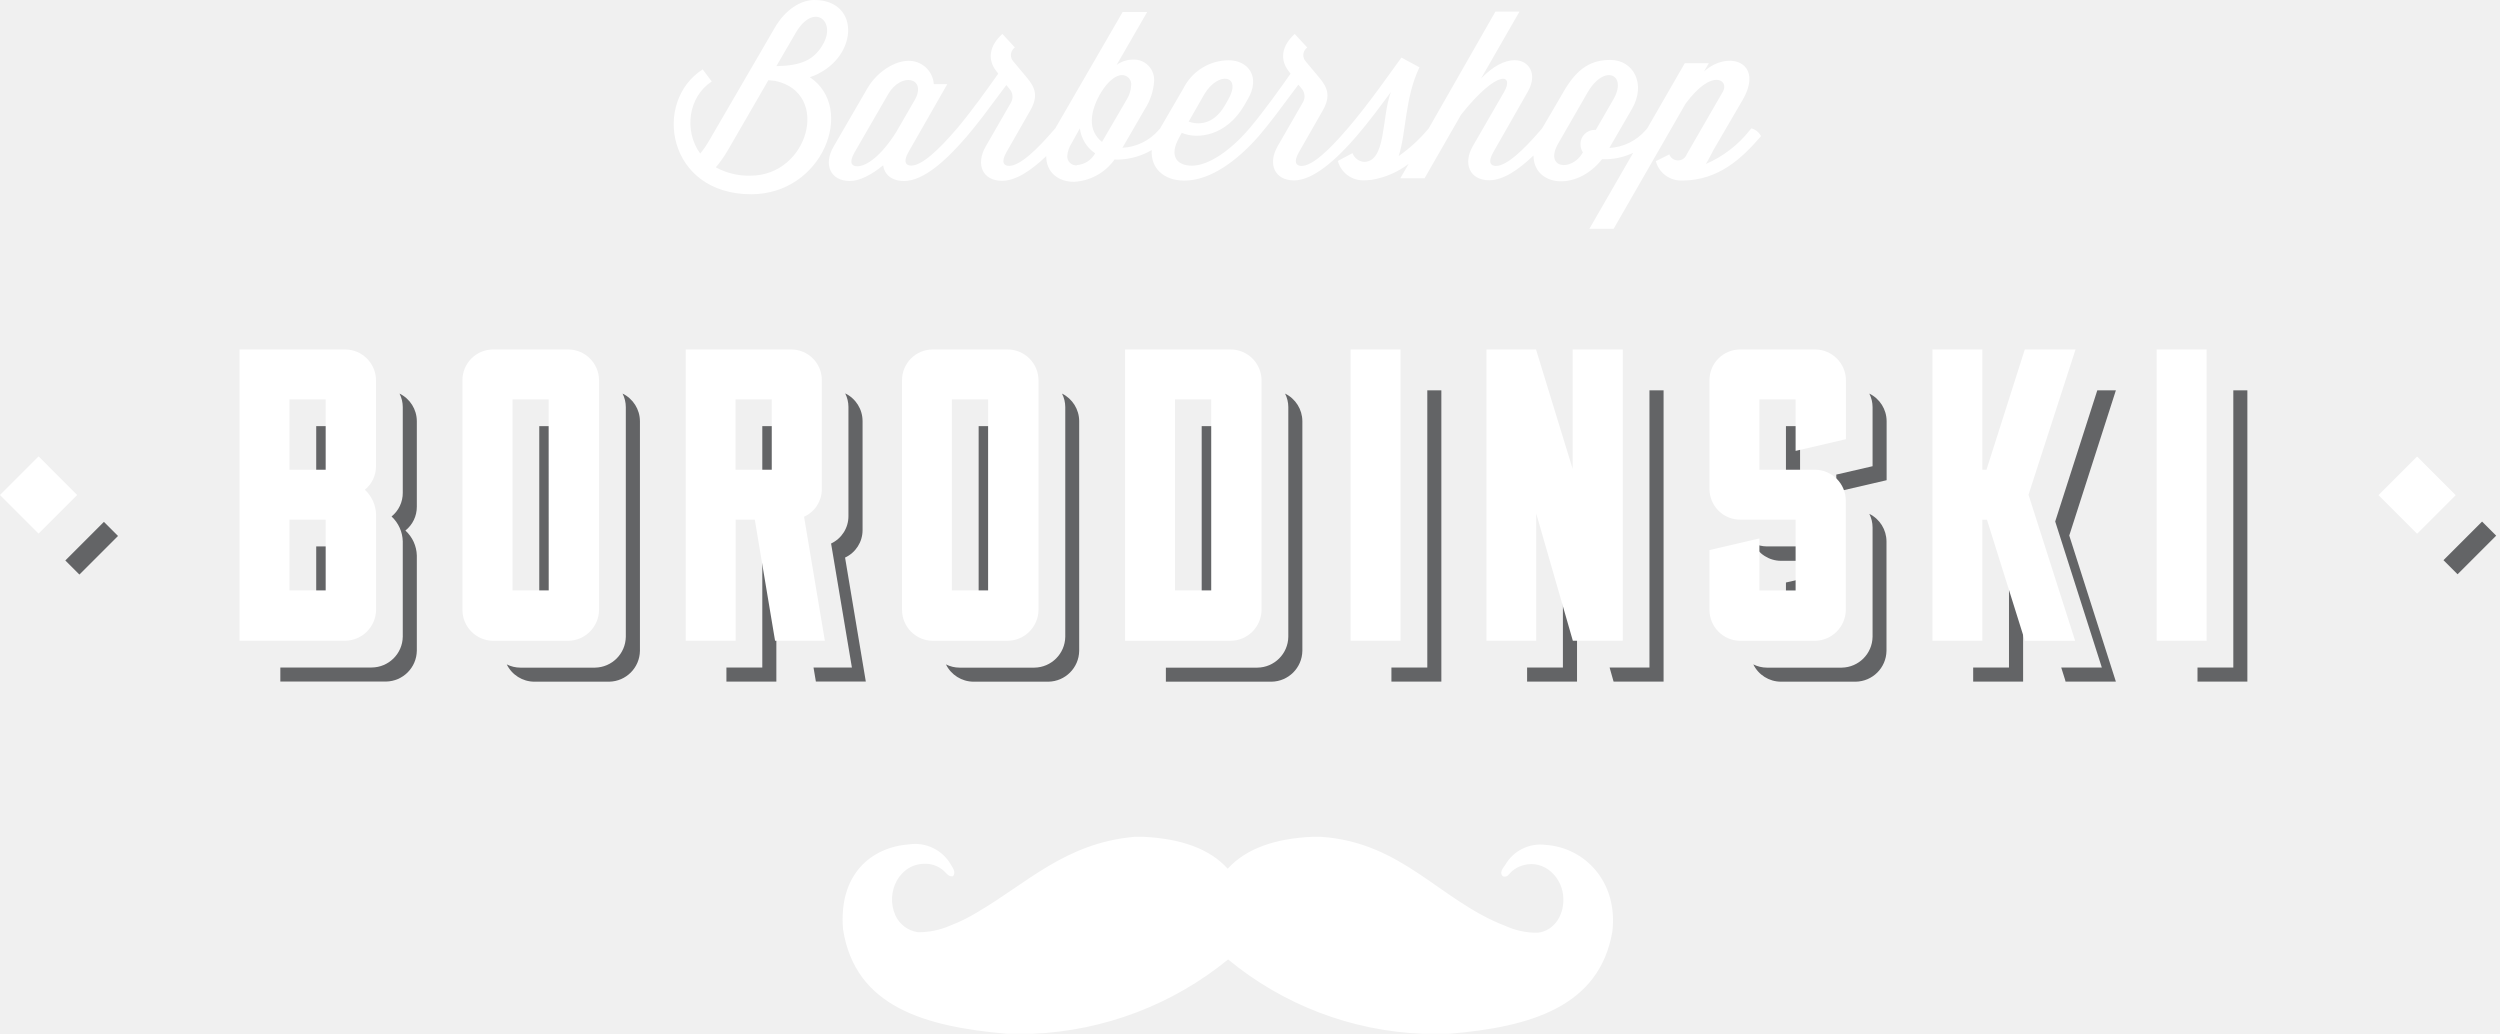
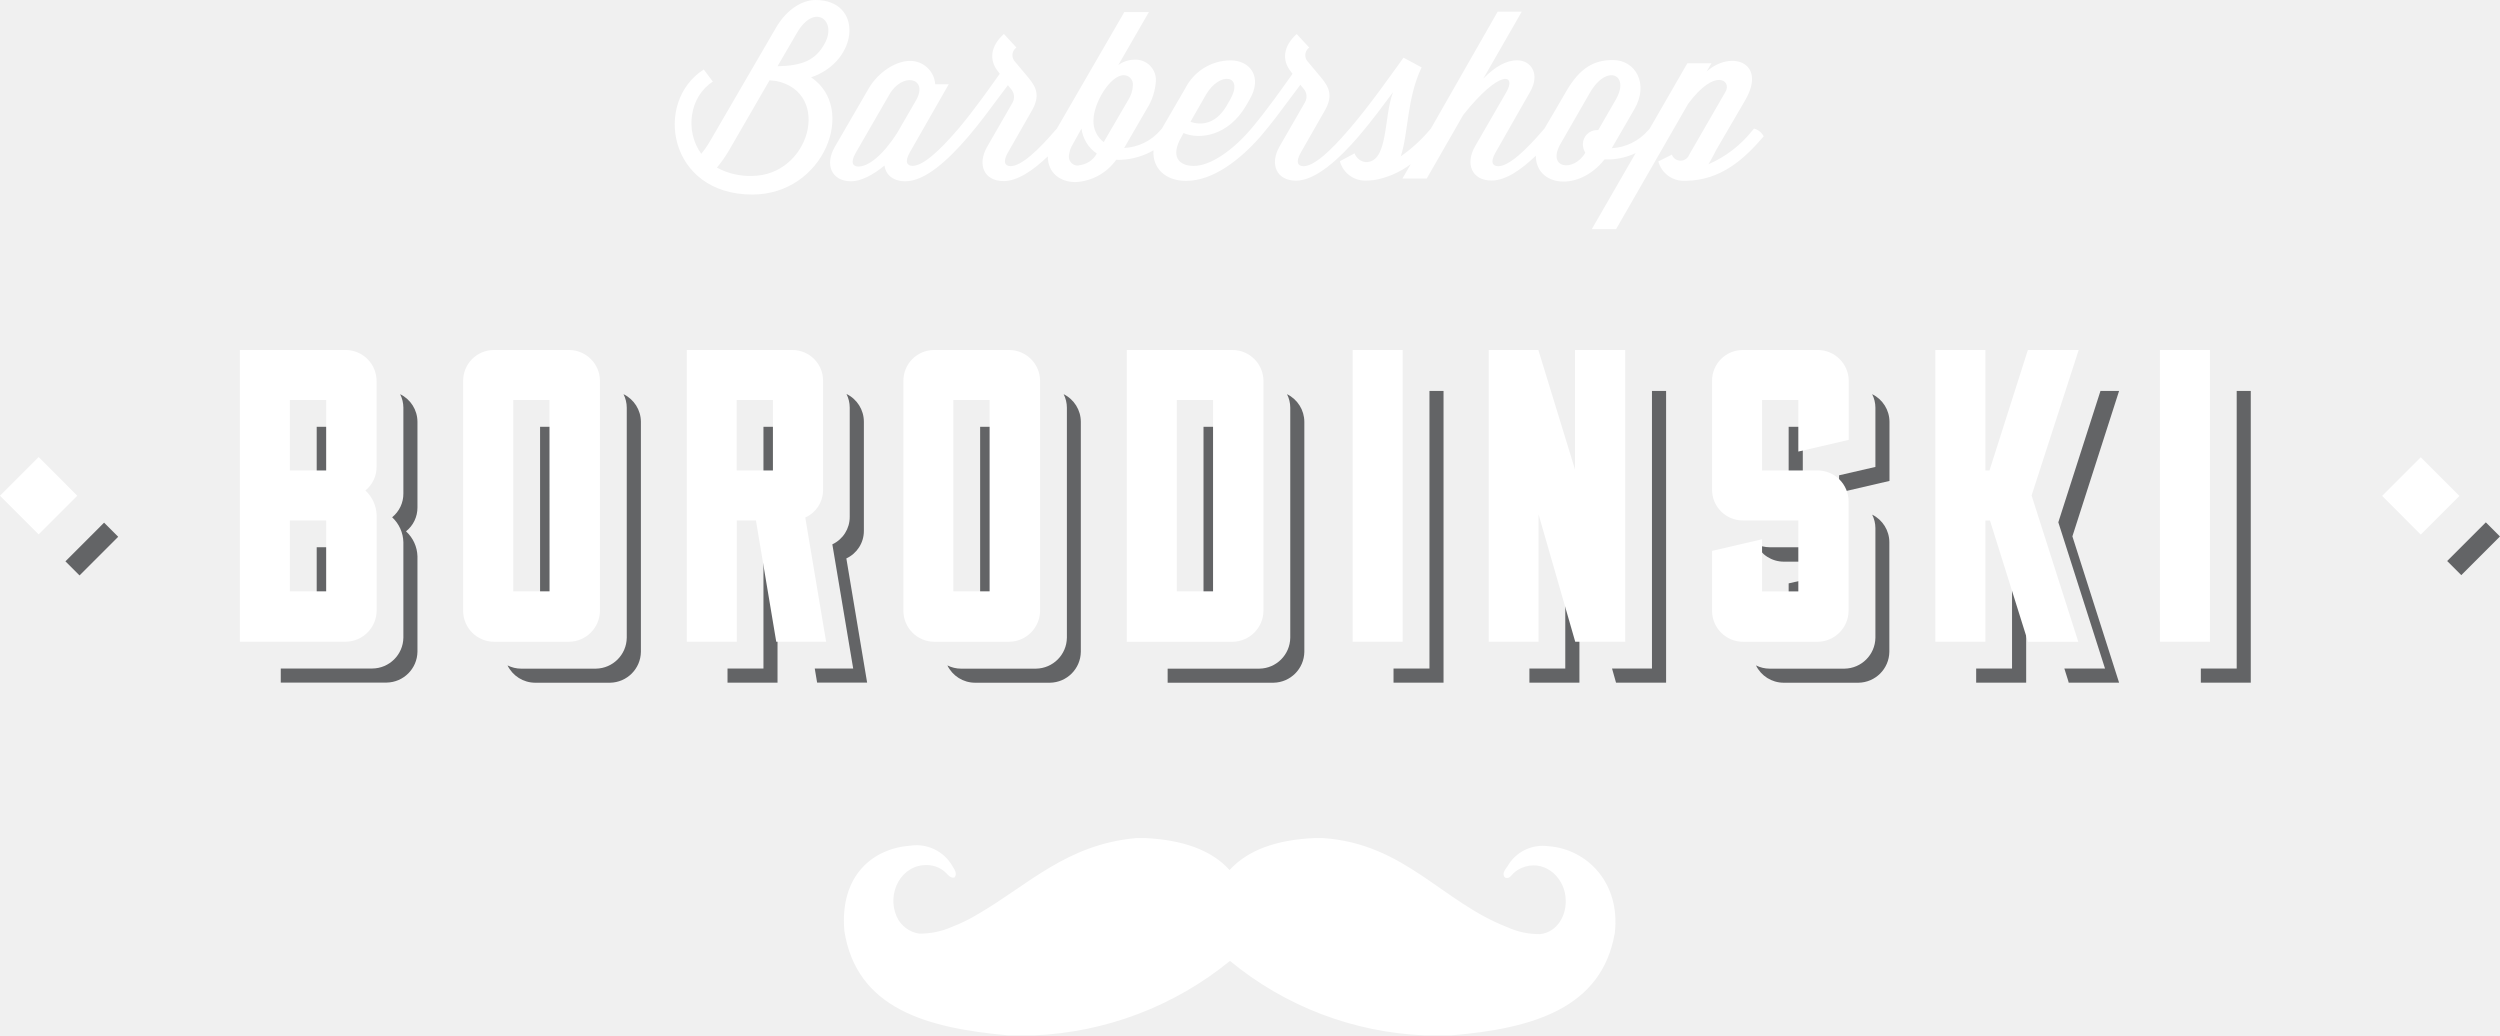
- <svg xmlns="http://www.w3.org/2000/svg" height="153" viewBox="0 0 370 153" width="370">
-   <g fill="none" transform="translate(-1)">
-     <path d="m120.86 11.43c7.14-2.43 7.73-11.43.65-11.43-1.95 0-4.28 1.37-5.88 4.17l-9.63 16.56c-.397.705-.856 1.375-1.37 2-2.46-3.39-1.74-8.45 1.71-10.67l-1.34-1.79c-7.46 4.75-5.27 18.48 7.18 18.48 10.6-.01 15.52-12.75 8.68-17.32zm-8.79 14.57c-1.788.046-3.557-.379-5.13-1.23.663-.792 1.259-1.638 1.78-2.53l6-10.37 1 .1c8.28 1.75 4.97 14.03-3.65 14.03zm3.83-16.21 2.87-4.93c2.6-4.48 5.92-1.85 4.14 1.5-1.37 2.57-3.39 3.36-7.01 3.43z" fill="#fff" />
-     <path d="m260.21 19-.24.27c-1.719 2.18-3.952 3.898-6.5 5 .58-.92 1-1.92 1.47-2.67l3.93-6.74c3.32-5.64-2.05-7.53-5.68-4.28l.72-1.23h-3.56l-5.56 9.65-.24.27c-1.36 1.568-3.298 2.517-5.37 2.63l3.35-5.78c2.16-3.73.17-7.25-3.18-7.25-2.74 0-4.86 1.09-6.91 4.65l-1.75 3-1.46 2.48-.19.22c-2.57 3-5.06 5.34-6.64 5.34-.79 0-1.23-.55-.41-2l5.13-9c1.54-2.7.07-4.65-1.92-4.65-1.54 0-3.18.85-5 2.7l5.68-9.89h-3.56l-9.87 17.28-.2.23c-1.242 1.469-2.671 2.77-4.25 3.87 1.13-3.39.89-8.59 3.08-13.14l-2.67-1.44c-1.47 2-4.69 6.67-7.9 10.43l-.24.27c-2.57 3-5.06 5.34-6.64 5.34-.79 0-1.23-.55-.41-2l3.56-6.23c1.23-2.16.65-3.42-.51-4.82l-2-2.39c-.26-.274-.397-.642-.38-1.019s.187-.731.47-.981l.11-.09-1.85-2c-2 1.81-2.19 3.83-.92 5.47l.3.41c-1.57 2.22-3.69 5.23-6 8l-.24.27c-2.57 3-5.85 5.34-8.35 5.34-2.19 0-3.49-1.37-1.85-4.24l.34-.62c2.29 1 6.6.51 9.27-4.1l.51-.89c1.92-3.28.07-5.75-2.84-5.75-2.817.014-5.391 1.6-6.67 4.11l-3.47 5.97-.21.24c-1.355 1.575-3.296 2.525-5.37 2.63l3.35-5.78c.784-1.229 1.245-2.636 1.34-4.09.049-.794-.219-1.576-.746-2.172-.527-.596-1.269-.959-2.064-1.008h-.41c-.839.021-1.651.297-2.33.79l4.52-7.83h-3.63l-9.97 17.22-.19.21c-2.57 3-5.06 5.34-6.64 5.34-.79 0-1.23-.55-.41-2l3.56-6.23c1.23-2.16.65-3.42-.51-4.82l-2-2.39c-.259-.275-.394-.644-.375-1.021.019-.377.19-.731.475-.979l.11-.09-1.85-2c-2 1.81-2.19 3.83-.92 5.47l.31.41c-1.57 2.22-3.7 5.23-6 8l-.24.27c-2.57 3-5.06 5.34-6.64 5.34-.79 0-1.23-.55-.41-2l5.75-10.06h-2c-.133-1.969-1.787-3.486-3.76-3.45-1.92 0-4.58 1.51-6.09 4.11l-5 8.62c-1.51 2.64-.44 5.06 2.43 5.06 1.44 0 3.22-.92 4.93-2.33.17 1.37 1.27 2.33 3.08 2.33 2.94 0 6.33-3.15 9.27-6.57 1.71-2 3-3.76 5.88-7.63l.48.58c.484.556.568 1.356.21 2l-3.76 6.53c-1.5 2.64-.44 5.06 2.43 5.06 2.06 0 4.34-1.55 6.54-3.65 0 2.43 1.81 3.8 4.11 3.8 2.399-.127 4.608-1.342 6-3.3.263.017.527.017.79 0 1.662-.084 3.281-.564 4.72-1.4-.19 2.57 1.68 4.52 4.82 4.52 4 0 8-3.15 11-6.57 1.71-2 3-3.76 5.88-7.63l.48.58c.484.556.568 1.356.21 2l-3.76 6.53c-1.51 2.64-.44 5.06 2.43 5.06s6.33-3.15 9.27-6.57c2-2.33 3.8-4.82 5.06-6.5-1.4 3.7-.65 10.33-4 10.33-.763-.076-1.415-.581-1.68-1.3l-2.17 1.16c.47 1.75 2.089 2.941 3.9 2.87.334-.006.668-.029 1-.07h.1c1.986-.336 3.863-1.145 5.47-2.36l-1.22 2.12h3.59l5.4-9.41c5.48-6.88 7.9-6 6.36-3.35l-4.62 8c-1.51 2.63-.44 5.06 2.43 5.06 2.07 0 4.35-1.56 6.55-3.67 0 4.54 6.29 5.42 10.15.55h.79c1.32-.053 2.616-.373 3.81-.94l-6.48 11.24h3.59l10.64-18.51c4-5.41 6.47-3.42 5.54-1.81l-5.37 9.31c-.199.538-.712.895-1.285.895s-1.086-.357-1.285-.895l-2 1c.47 1.75 2.089 2.941 3.9 2.87h.21c5.17-.1 8.55-3.18 11.46-6.57-.289-.567-.805-.985-1.42-1.15zm-81-5c2.05-3.52 5.68-2.94 3.56.75l-.51.89c-1.71 2.91-4 2.84-5.34 2.36zm-45.61 5.61c-2.16 3.39-4.28 5-5.75 5-.79 0-1.23-.55-.41-2l5-8.66c1.92-3.32 5.71-2.46 4 .75zm26.79 4.86c-.378.032-.752-.1-1.027-.362-.275-.262-.425-.629-.413-1.008.051-.658.264-1.294.62-1.85l1.25-2.25c.185 1.499 1.009 2.844 2.26 3.69-.544 1.003-1.562 1.659-2.7 1.74zm3.71-3.47c-1-.762-1.564-1.964-1.51-3.22 0-2.53 2.46-6.67 4.48-6.67.391.002.761.173 1.018.467.256.295.374.686.322 1.073-.038.754-.272 1.485-.68 2.12zm73.08-1.78h-.18c-.557.003-1.09.226-1.482.622-.392.396-.611.931-.608 1.488.003.423.12.838.34 1.2v.07c-1.68 2.87-5.75 2.33-3.63-1.37l2.7-4.69 1.68-2.92c2.5-4.24 5.92-2.57 3.76 1.13zm-236.184 54.037 5.714-5.713 5.712 5.715-5.714 5.712zm352.023.026 5.714-5.713 5.713 5.715-5.715 5.712z" fill="#fff" />
-     <g fill="#636466">
-       <path d="m47.8 73.48h2.08v-8.32h3.27v-2.09h-5.35zm14.89 1.52v-12.68c-.011-1.733-1.003-3.31-2.56-4.07.314.62.478 1.305.48 2v12.68c.01 1.362-.601 2.654-1.66 3.51 1.029.955 1.628 2.286 1.66 3.69v14.1c-.038 2.522-2.088 4.549-4.61 4.56h-13.51v2.08h15.64c2.503-.038 4.522-2.057 4.56-4.56v-14.1c-.039-1.408-.649-2.74-1.69-3.69 1.073-.852 1.696-2.15 1.69-3.52z" />
-       <path d="m47.8 91.34h2.08v-8.39h3.27v-2.08h-5.35zm33.01 0h2.08v-26.18h3.27v-2.09h-5.35z" />
-       <path d="m93.14 58.25c.314.62.478 1.305.48 2v34c-.038 2.503-2.057 4.522-4.56 4.56h-11.06c-.695-.003-1.379-.168-2-.48.76 1.557 2.337 2.549 4.07 2.56h11.08c2.503-.038 4.522-2.057 4.56-4.56v-34c-.011-1.738-1.007-3.319-2.57-4.08zm20.68 15.23h2.08v-8.32h3.28v-2.09h-5.36zm12.25 9.04c1.581-.733 2.592-2.318 2.59-4.06v-16.14c-.001-1.746-.999-3.338-2.57-4.1.311.621.475 1.305.48 2v16.15c.012 1.742-.992 3.332-2.57 4.07l3.08 18.35h-5.68l.35 2.08h7.39zm-9.42-1.65h-2.83v17.92h-5.31v2.09h7.39v-17.93h1.1zm29.19 10.47h2.09v-26.18h3.27v-2.09h-5.36z" />
-       <path d="m158.18 58.25c.314.62.478 1.305.48 2v34c-.038 2.503-2.057 4.522-4.56 4.56h-11.1c-.695-.003-1.379-.167-2-.48.76 1.557 2.337 2.549 4.07 2.56h11.09c2.503-.038 4.522-2.057 4.56-4.56v-34c-.005-1.731-.989-3.311-2.54-4.08zm20.67 33.09h2.09v-26.18h3.27v-2.09h-5.36z" />
-       <path d="m191.19 58.25c.314.62.478 1.305.48 2v34c-.038 2.503-2.057 4.522-4.56 4.56h-13.56v2.08h15.64c2.503-.038 4.522-2.057 4.56-4.56v-34c-.009-1.736-1.001-3.317-2.56-4.08zm21.05-.48v41.02h-5.31v2.09h7.39v-43.11zm32.88 0v41.02h-5.9l.59 2.09h7.4v-43.11zm-12.81 22.18v18.84h-5.3v2.09h7.39v-13.69zm32.27 3.05h6.11v-2.13h-8.19c-.695-.004-1.379-.168-2-.48.742 1.585 2.33 2.601 4.08 2.61zm2.83 2.73-2.09.48v5.13h2.09zm10.25-27.48c.314.62.478 1.305.48 2v8.75l-5.37 1.24v2.56l7.45-1.73v-8.75c-.011-1.733-1.003-3.31-2.56-4.07z" />
-       <path d="m277.66 76.05c.314.62.478 1.305.48 2v16.2c-.038 2.503-2.057 4.522-4.56 4.56h-11.09c-.695-.003-1.379-.168-2-.48.76 1.557 2.337 2.549 4.07 2.56h11.08c2.503-.038 4.522-2.057 4.56-4.56v-16.21c-.007-1.728-.99-3.304-2.54-4.07zm-12.34-12.98v10.41h2.09v-8.32h3.27v-2.09zm33.69 17.8h-.68v17.92h-5.3v2.09h7.39v-15.53zm15.14-23.1h-2.75l-6.23 19.41 6.9 21.61h-6.01l.58 1.84.06.25h7.45l-6.9-21.62zm17.38 0v41.02h-5.3v2.09h7.38v-43.11z" />
-     </g>
-     <path d="m168.9 123.85h1.41c5.43.28 9.69 1.73 12.39 4.72 2.74-3 7-4.46 12.46-4.72h1.35c12.11.82 17.63 9.5 27.3 13.19 1.503.685 3.139 1.026 4.79 1 2.48-.27 4.06-2.78 3.74-5.58-.34-3-3.28-5.61-6.56-4.17-.431.2-.827.471-1.17.8-.25.23-.53.83-1.17.61-.6-.5 0-1.23.31-1.65 1.212-2.155 3.622-3.346 6.07-3 5.63.4 10.67 5.34 9.81 12.82-1.92 11.13-12.1 14.13-24.17 15.13h-3.93c-10.534-.427-20.638-4.291-28.77-11-8.196 6.686-18.333 10.544-28.9 11h-3.86c-12.16-1.07-22.44-4-24.23-15.46-.68-8.16 4.18-12.17 9.82-12.58 2.467-.345 4.896.842 6.14 3 .28.46.8 1.17.31 1.72-.61.11-.91-.37-1.17-.61-.738-.77-1.754-1.212-2.82-1.23-3.86-.14-6.08 4.15-4.54 7.61.612 1.366 1.887 2.319 3.37 2.52 1.649.008 3.282-.332 4.79-1 1.345-.515 2.64-1.151 3.87-1.9 7.35-4.26 13.1-10.31 23.36-11.22z" fill="#fff" />
-     <path d="m362.634 82.906 5.713-5.714 2.086 2.085-5.713 5.715zm-351.967.044 5.713-5.714 2.086 2.086-5.713 5.713z" fill="#636466" />
-     <path d="m56.65 69c.004 1.35-.603 2.629-1.65 3.48 1.029.955 1.628 2.286 1.66 3.69v14.1c-.038 2.503-2.057 4.522-4.56 4.56h-15.65v-43.11h15.64c2.512.016 4.544 2.048 4.56 4.56zm-7.45-9.89h-5.36v10.41h5.36zm0 17.8h-5.36v10.47h5.36zm35.9-25.19c2.512.016 4.544 2.048 4.56 4.56v34c-.038 2.503-2.057 4.522-4.56 4.56h-11.1c-2.512-.016-4.544-2.048-4.56-4.56v-34c-.003-1.21.477-2.372 1.333-3.227.856-.856 2.017-1.335 3.227-1.333zm-2.9 7.39h-5.35v28.27h5.36zm33.51 35.72-3-17.92h-2.83v17.92h-7.39v-43.11h15.64c1.201.008 2.351.493 3.194 1.348.844.855 1.314 2.011 1.306 3.212v16.14c-.005 1.752-1.034 3.339-2.63 4.06l3.08 18.35zm-.49-35.72h-5.36v10.41h5.36zm34.92-7.39c2.512.016 4.544 2.048 4.56 4.56v34c-.038 2.503-2.057 4.522-4.56 4.56h-11.08c-2.512-.016-4.544-2.048-4.56-4.56v-34c-.006-2.497 2.003-4.533 4.5-4.56h11.1zm-2.9 7.39h-5.36v28.27h5.36zm35.91-7.39c2.512.016 4.544 2.048 4.56 4.56v34c-.038 2.503-2.057 4.522-4.56 4.56h-15.64v-43.12zm-2.89 7.39h-5.36v28.27h5.36zm20.63-7.39h7.39v43.11h-7.39zm40.28 0v43.11h-7.39l-5.42-18.83v18.83h-7.36v-43.11h7.33l5.42 17.67v-17.67zm28.45 17.8c2.512.016 4.544 2.048 4.56 4.56v16.2c-.038 2.503-2.057 4.522-4.56 4.56h-11.08c-2.504-.027-4.524-2.056-4.54-4.56v-8.87l7.39-1.72v7.7h5.36v-10.48h-8.19c-1.207.003-2.365-.474-3.22-1.326-.855-.851-1.337-2.008-1.34-3.214v-16.09c-.003-1.207.474-2.365 1.326-3.22s2.008-1.337 3.214-1.34h11.1c2.512.016 4.544 2.048 4.56 4.56v8.72l-7.45 1.73v-7.62h-5.36v10.41zm31.6 3.7 6.9 21.62h-7.45l-.06-.25-5.54-17.67h-.68v17.91h-7.39v-43.11h7.39v17.8h.61l5.67-17.8h7.51zm18.97-21.5h7.39v43.11h-7.39z" fill="#fff" />
-   </g>
+ <svg xmlns="http://www.w3.org/2000/svg" viewBox="0 0 369.44 153">
+   <path d="M119.86 11.43C127 9 127.59 0 120.51 0c-1.95 0-4.28 1.37-5.88 4.17L105 20.73a13.83 13.83 0 0 1-1.37 2c-2.46-3.39-1.74-8.45 1.71-10.67L104 10.27c-7.46 4.75-5.27 18.48 7.18 18.48 10.6-.01 15.52-12.75 8.68-17.32zM111.07 26a10.23 10.23 0 0 1-5.13-1.23 18.43 18.43 0 0 0 1.78-2.53l6-10.37 1 .1C123 13.72 119.69 26 111.07 26zm3.83-16.21l2.87-4.93c2.6-4.48 5.92-1.85 4.14 1.5-1.37 2.57-3.39 3.36-7.01 3.43z" fill="#fff" />
+   <path d="M259.21 19l-.24.27a16.74 16.74 0 0 1-6.5 5c.58-.92 1-1.92 1.47-2.67l3.93-6.74c3.32-5.64-2.05-7.53-5.68-4.28l.72-1.23h-3.56L243.79 19l-.24.27a7.66 7.66 0 0 1-5.37 2.63l3.35-5.78c2.16-3.73.17-7.25-3.18-7.25-2.74 0-4.86 1.09-6.91 4.65l-1.75 3-1.46 2.48-.19.22c-2.57 3-5.06 5.34-6.64 5.34-.79 0-1.23-.55-.41-2l5.13-9c1.54-2.7.07-4.65-1.92-4.65-1.54 0-3.18.85-5 2.7l5.68-9.89h-3.56L211.45 19l-.2.23A22.14 22.14 0 0 1 207 23.1c1.13-3.39.89-8.59 3.08-13.14l-2.67-1.44c-1.47 2-4.69 6.67-7.9 10.43l-.24.27c-2.57 3-5.06 5.34-6.64 5.34-.79 0-1.23-.55-.41-2l3.56-6.23c1.23-2.16.65-3.42-.51-4.82l-2-2.39a1.39 1.39 0 0 1 .09-2l.11-.09-1.85-2c-2 1.81-2.19 3.83-.92 5.47l.3.41c-1.57 2.22-3.69 5.23-6 8l-.24.27c-2.57 3-5.85 5.34-8.35 5.34-2.19 0-3.49-1.37-1.85-4.24l.34-.62c2.29 1 6.6.51 9.27-4.1l.51-.89c1.92-3.28.07-5.75-2.84-5.75a7.53 7.53 0 0 0-6.67 4.11L171.7 19l-.21.24a7.59 7.59 0 0 1-5.37 2.63l3.35-5.78a8.66 8.66 0 0 0 1.34-4.09A3 3 0 0 0 168 8.82h-.41a4.14 4.14 0 0 0-2.33.79l4.52-7.83h-3.63L156.18 19l-.19.21c-2.57 3-5.06 5.34-6.64 5.34-.79 0-1.23-.55-.41-2l3.56-6.23c1.23-2.16.65-3.42-.51-4.82l-2-2.39a1.39 1.39 0 0 1 .1-2l.11-.09-1.85-2c-2 1.81-2.19 3.83-.92 5.47l.31.41c-1.57 2.22-3.7 5.23-6 8l-.24.27c-2.57 3-5.06 5.34-6.64 5.34-.79 0-1.23-.55-.41-2l5.75-10.06h-2A3.7 3.7 0 0 0 134.44 9c-1.92 0-4.58 1.51-6.09 4.11l-5 8.62c-1.51 2.64-.44 5.06 2.43 5.06 1.44 0 3.22-.92 4.93-2.33.17 1.37 1.27 2.33 3.08 2.33 2.94 0 6.33-3.15 9.27-6.57 1.71-2 3-3.76 5.88-7.63l.48.58a1.75 1.75 0 0 1 .21 2l-3.76 6.53c-1.5 2.64-.44 5.06 2.43 5.06 2.06 0 4.34-1.55 6.54-3.65 0 2.43 1.81 3.8 4.11 3.8a7.87 7.87 0 0 0 6-3.3 6 6 0 0 0 .79 0 10.44 10.44 0 0 0 4.72-1.4c-.19 2.57 1.68 4.52 4.82 4.52 4 0 8-3.15 11-6.57 1.71-2 3-3.76 5.88-7.63l.48.58a1.75 1.75 0 0 1 .21 2l-3.76 6.53c-1.51 2.64-.44 5.06 2.43 5.06s6.33-3.15 9.27-6.57c2-2.33 3.8-4.82 5.06-6.5-1.4 3.7-.65 10.33-4 10.33a2 2 0 0 1-1.68-1.3L198 23.82a3.88 3.88 0 0 0 3.9 2.87 9.63 9.63 0 0 0 1-.07h.1a12.54 12.54 0 0 0 5.47-2.36l-1.22 2.12h3.59l5.4-9.41c5.48-6.88 7.9-6 6.36-3.35l-4.62 8c-1.51 2.63-.44 5.06 2.43 5.06 2.07 0 4.35-1.56 6.55-3.67 0 4.54 6.29 5.42 10.15.55h.79a9.8 9.8 0 0 0 3.81-.94l-6.48 11.24h3.59l10.64-18.51c4-5.41 6.47-3.42 5.54-1.81l-5.37 9.31a1.37 1.37 0 0 1-2.57 0l-2 1a3.88 3.88 0 0 0 3.9 2.87h.21c5.17-.1 8.55-3.18 11.46-6.57a2.25 2.25 0 0 0-1.42-1.15zm-81-5c2.05-3.52 5.68-2.94 3.56.75l-.51.89c-1.71 2.91-4 2.84-5.34 2.36zm-45.61 5.61c-2.16 3.39-4.28 5-5.75 5-.79 0-1.23-.55-.41-2l5-8.66c1.92-3.32 5.71-2.46 4 .75zm26.79 4.86a1.33 1.33 0 0 1-1.44-1.37 4 4 0 0 1 .62-1.85l1.25-2.25a5.23 5.23 0 0 0 2.26 3.69 3.34 3.34 0 0 1-2.7 1.74zM163.1 21a3.84 3.84 0 0 1-1.51-3.22c0-2.53 2.46-6.67 4.48-6.67a1.36 1.36 0 0 1 1.34 1.54 4.33 4.33 0 0 1-.68 2.12zm73.08-1.78H236a2.1 2.1 0 0 0-2.09 2.11 2.34 2.34 0 0 0 .34 1.2v.07c-1.68 2.87-5.75 2.33-3.63-1.37l2.7-4.69 1.68-2.92c2.5-4.24 5.92-2.57 3.76 1.13zM-.004 73.257l5.714-5.713 5.712 5.715-5.714 5.712zm352.023.026l5.714-5.713 5.713 5.715-5.715 5.712z" fill="#fff" />
+   <path fill="#636466" d="M46.8 73.48h2.08v-8.32h3.27v-2.09H46.8v10.41zM61.69 75V62.32a4.56 4.56 0 0 0-2.56-4.07 4.46 4.46 0 0 1 .48 2v12.68a4.47 4.47 0 0 1-1.66 3.51 5.2 5.2 0 0 1 1.66 3.69v14.1A4.63 4.63 0 0 1 55 98.79H41.49v2.08h15.64a4.63 4.63 0 0 0 4.56-4.56v-14.1A5.19 5.19 0 0 0 60 78.52 4.47 4.47 0 0 0 61.69 75z" />
+   <path fill="#636466" d="M46.8 91.34h2.08v-8.39h3.27v-2.08H46.8v10.47zm33.01 0h2.08V65.16h3.27v-2.09h-5.35v28.27z" />
+   <path d="M92.14 58.25a4.46 4.46 0 0 1 .48 2v34a4.63 4.63 0 0 1-4.56 4.56H77a4.5 4.5 0 0 1-2-.48 4.56 4.56 0 0 0 4.07 2.56h11.08a4.63 4.63 0 0 0 4.56-4.56v-34a4.57 4.57 0 0 0-2.57-4.08zm20.68 15.23h2.08v-8.32h3.28v-2.09h-5.36v10.41zm12.25 9.04a4.47 4.47 0 0 0 2.59-4.06V62.32a4.56 4.56 0 0 0-2.57-4.1 4.55 4.55 0 0 1 .48 2v16.15a4.46 4.46 0 0 1-2.57 4.07l3.08 18.35h-5.68l.35 2.08h7.39zm-9.42-1.65h-2.83v17.92h-5.31v2.09h7.39V82.95h1.1l-.35-2.08zm29.19 10.47h2.09V65.16h3.27v-2.09h-5.36v28.27z" fill="#636466" />
+   <path d="M157.18 58.25a4.45 4.45 0 0 1 .48 2v34a4.63 4.63 0 0 1-4.56 4.56H142a4.49 4.49 0 0 1-2-.48 4.56 4.56 0 0 0 4.07 2.56h11.09a4.63 4.63 0 0 0 4.56-4.56v-34a4.57 4.57 0 0 0-2.54-4.08zm20.67 33.09h2.09V65.16h3.27v-2.09h-5.36v28.27z" fill="#636466" />
+   <path d="M190.19 58.25a4.46 4.46 0 0 1 .48 2v34a4.63 4.63 0 0 1-4.56 4.56h-13.56v2.08h15.64a4.63 4.63 0 0 0 4.56-4.56v-34a4.57 4.57 0 0 0-2.56-4.08zm21.05-.48v41.02h-5.31v2.09h7.39V57.77h-2.08zm32.88 0v41.02h-5.9l.59 2.09h7.4V57.77h-2.09zm-12.81 22.18v18.84h-5.3v2.09h7.39V87.19l-2.09-7.24zM263.58 83h6.11v-2.13h-8.19a4.51 4.51 0 0 1-2-.48 4.53 4.53 0 0 0 4.08 2.61zm2.83 2.73l-2.09.48v5.13h2.09v-5.61zm10.25-27.48a4.46 4.46 0 0 1 .48 2V69l-5.37 1.24v2.56l7.45-1.73v-8.75a4.56 4.56 0 0 0-2.56-4.07z" fill="#636466" />
+   <path d="M276.66 76.05a4.46 4.46 0 0 1 .48 2v16.2a4.63 4.63 0 0 1-4.56 4.56h-11.09a4.5 4.5 0 0 1-2-.48 4.56 4.56 0 0 0 4.07 2.56h11.08a4.63 4.63 0 0 0 4.56-4.56V80.12a4.56 4.56 0 0 0-2.54-4.07zm-12.34-12.98v10.41h2.09v-8.32h3.27v-2.09h-5.36zm33.69 17.8h-.68v17.92h-5.3v2.09h7.39V85.35l-1.41-4.48zm15.14-23.1h-2.75l-6.23 19.41 6.9 21.61h-6.01l.58 1.84.06.25h7.45l-6.9-21.62 6.9-21.49zm17.38 0v41.02h-5.3v2.09h7.38V57.77h-2.08z" fill="#636466" />
+   <path d="M167.9 123.85h1.41c5.43.28 9.69 1.73 12.39 4.72 2.74-3 7-4.46 12.46-4.72h1.35c12.11.82 17.63 9.5 27.3 13.19a11.12 11.12 0 0 0 4.79 1c2.48-.27 4.06-2.78 3.74-5.58-.34-3-3.28-5.61-6.56-4.17a4.32 4.32 0 0 0-1.17.8c-.25.23-.53.83-1.17.61-.6-.5 0-1.23.31-1.65a6 6 0 0 1 6.07-3c5.63.4 10.67 5.34 9.81 12.82C236.71 149 226.53 152 214.46 153h-3.93a48.28 48.28 0 0 1-28.77-11 49.07 49.07 0 0 1-28.9 11H149c-12.16-1.07-22.44-4-24.23-15.46-.68-8.16 4.18-12.17 9.82-12.58a6.11 6.11 0 0 1 6.14 3c.28.46.8 1.17.31 1.72-.61.11-.91-.37-1.17-.61a4 4 0 0 0-2.82-1.23c-3.86-.14-6.08 4.15-4.54 7.61a4.33 4.33 0 0 0 3.37 2.52 11.69 11.69 0 0 0 4.79-1 23.84 23.84 0 0 0 3.87-1.9c7.35-4.26 13.1-10.31 23.36-11.22z" fill="#fff" />
+   <path fill="#636466" d="M361.634 82.906l5.713-5.714 2.086 2.085-5.713 5.715zM9.667 82.95l5.713-5.714 2.086 2.086-5.713 5.713z" />
+   <path d="M55.65 69A4.47 4.47 0 0 1 54 72.48a5.2 5.2 0 0 1 1.66 3.69v14.1a4.63 4.63 0 0 1-4.56 4.56H35.45V51.72h15.64a4.59 4.59 0 0 1 4.56 4.56zm-7.45-9.89h-5.36v10.41h5.36zm0 17.8h-5.36v10.47h5.36zm35.9-25.19a4.59 4.59 0 0 1 4.56 4.56v34a4.63 4.63 0 0 1-4.56 4.56H73a4.59 4.59 0 0 1-4.56-4.56v-34A4.55 4.55 0 0 1 73 51.72h11.1zm-2.9 7.39h-5.35v28.27h5.36zm33.51 35.72l-3-17.92h-2.83v17.92h-7.39V51.72h15.64a4.53 4.53 0 0 1 4.5 4.56v16.14a4.47 4.47 0 0 1-2.63 4.06l3.08 18.35zm-.49-35.72h-5.36v10.41h5.36zm34.92-7.39a4.59 4.59 0 0 1 4.56 4.56v34a4.63 4.63 0 0 1-4.56 4.56h-11.08a4.59 4.59 0 0 1-4.56-4.56v-34a4.55 4.55 0 0 1 4.5-4.56h11.1zm-2.9 7.39h-5.36v28.27h5.36zm35.91-7.39a4.59 4.59 0 0 1 4.56 4.56v34a4.63 4.63 0 0 1-4.56 4.56h-15.64V51.72zm-2.89 7.39h-5.36v28.27h5.36zm20.63-7.39h7.39v43.11h-7.39zm40.28 0v43.11h-7.39L227.36 76v18.83H220V51.72h7.33l5.42 17.67V51.72zm28.45 17.8a4.59 4.59 0 0 1 4.56 4.56v16.2a4.63 4.63 0 0 1-4.56 4.56h-11.08a4.59 4.59 0 0 1-4.54-4.56v-8.87l7.39-1.72v7.7h5.36V76.91h-8.19a4.55 4.55 0 0 1-4.56-4.54V56.28a4.55 4.55 0 0 1 4.54-4.56h11.1a4.59 4.59 0 0 1 4.56 4.56V65l-7.45 1.73v-7.62h-5.36v10.41zm31.6 3.7l6.9 21.62h-7.45l-.06-.25-5.54-17.67h-.68v17.91H286V51.72h7.39v17.8h.61l5.67-17.8h7.51zm18.97-21.5h7.39v43.11h-7.39z" fill="#fff" />
</svg>
